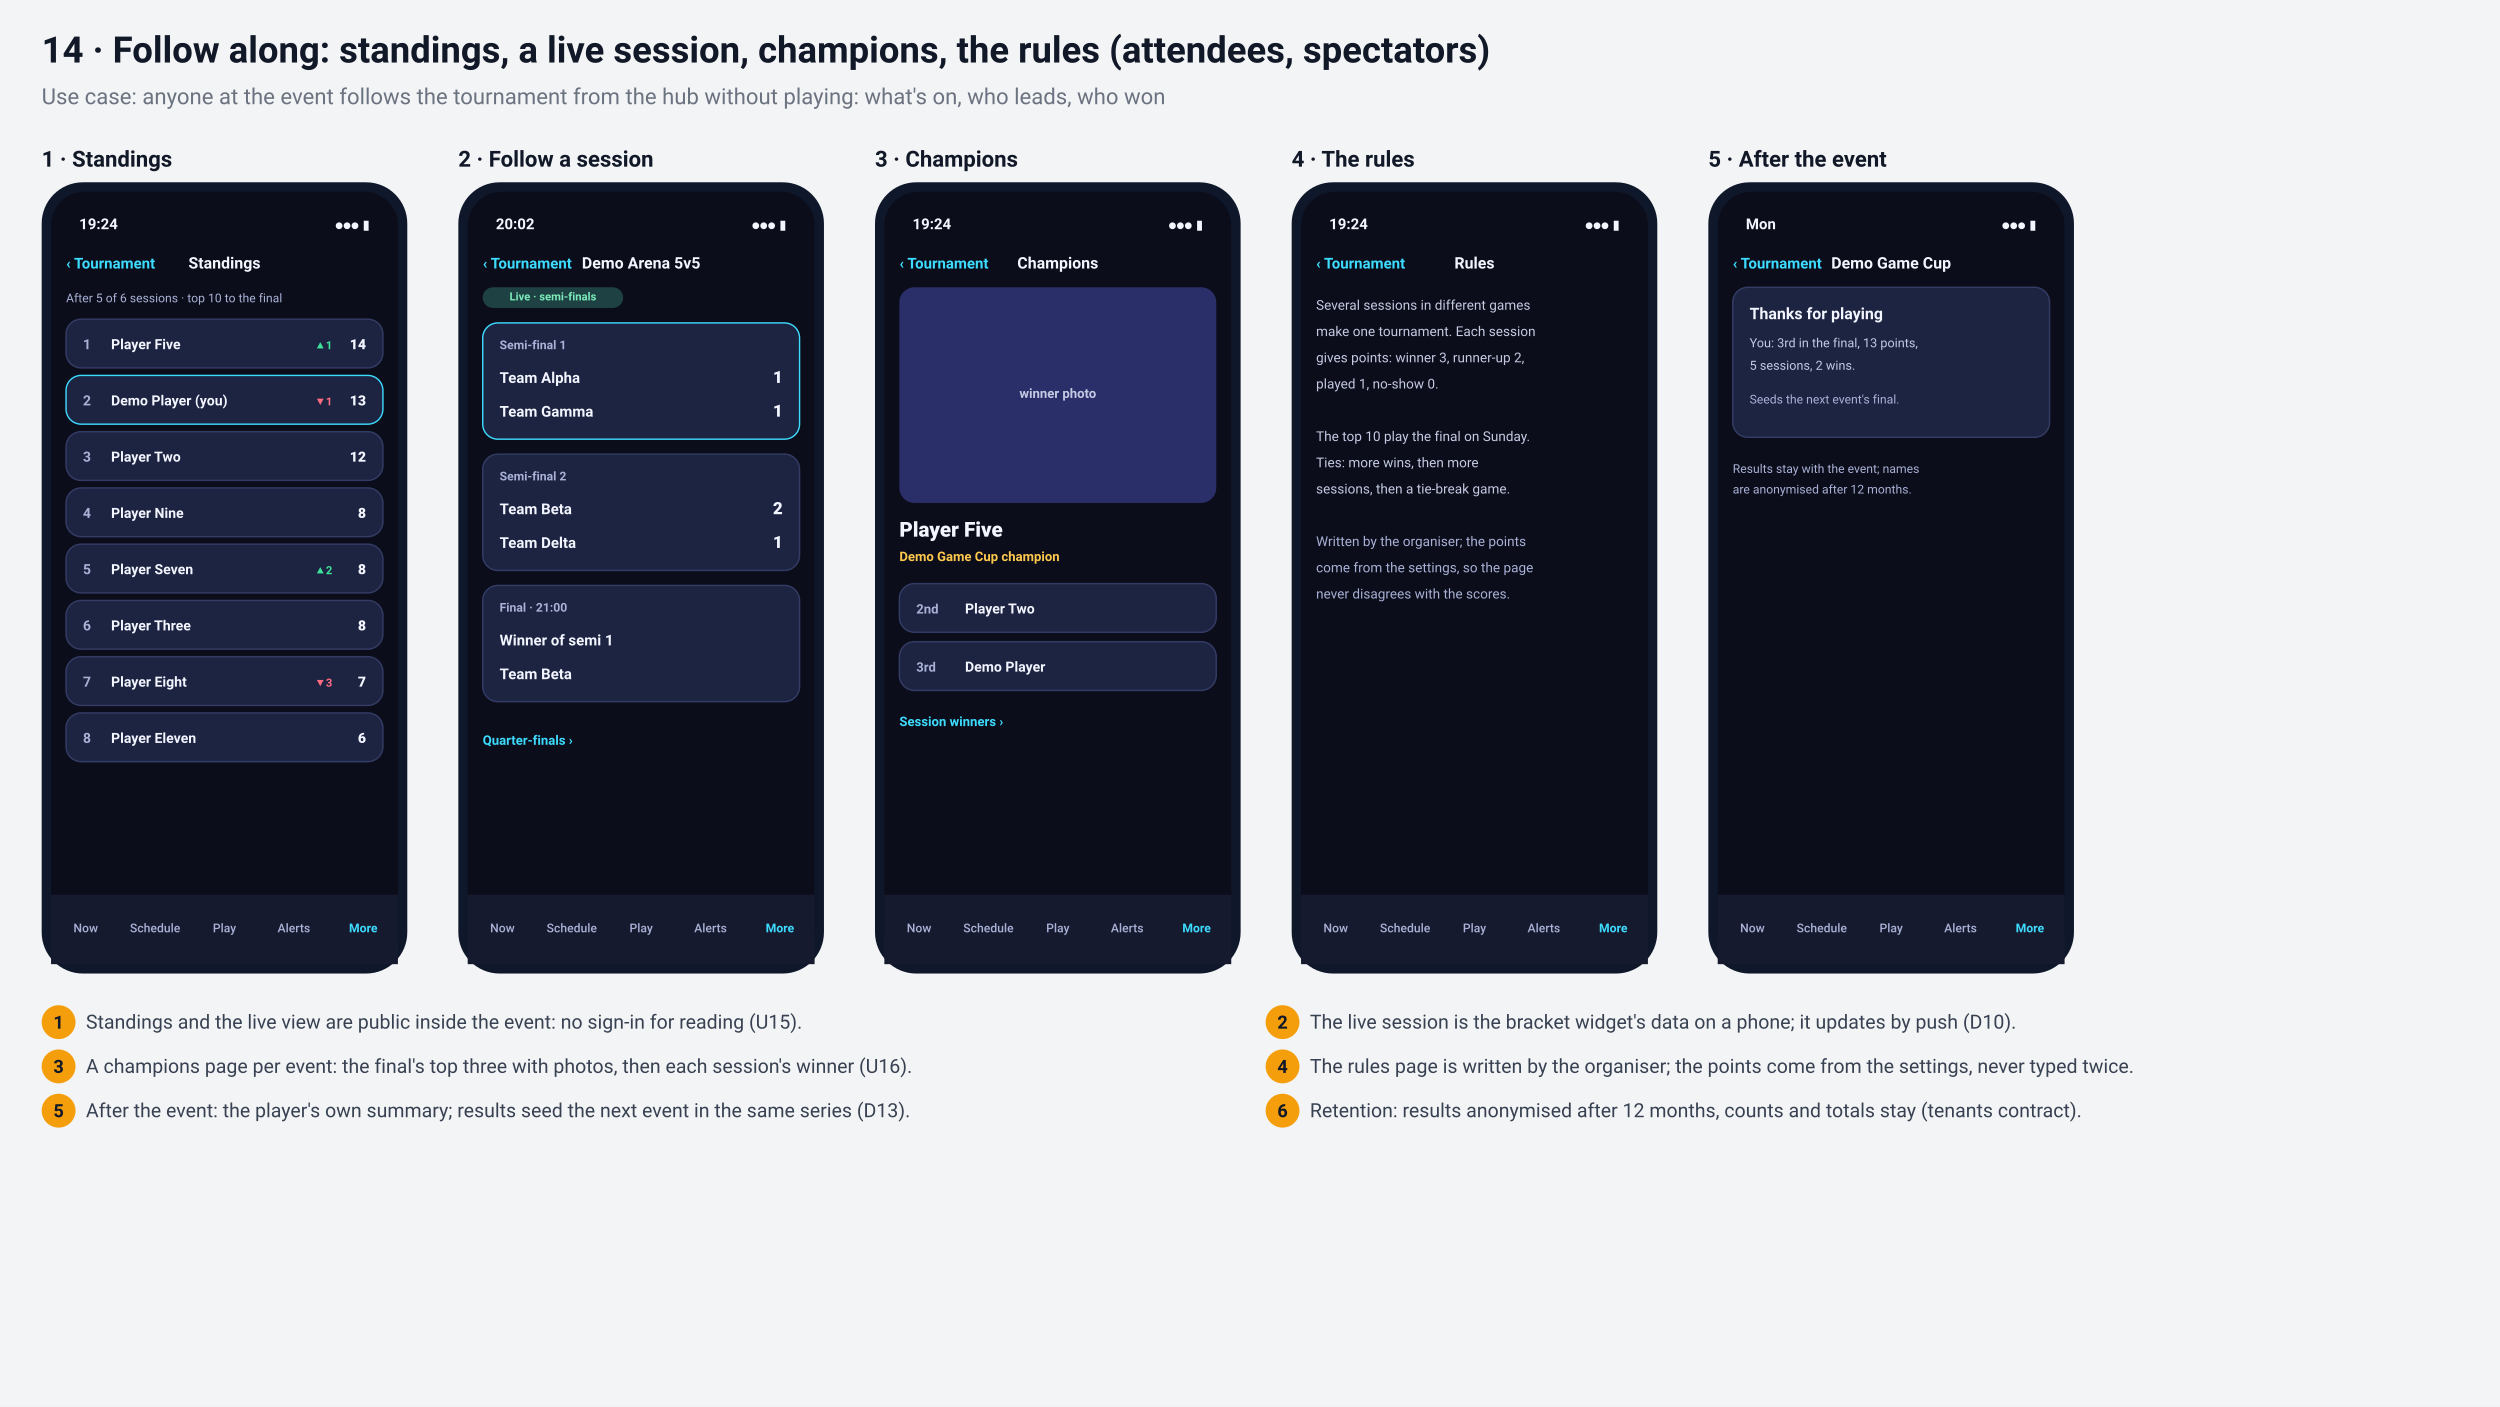
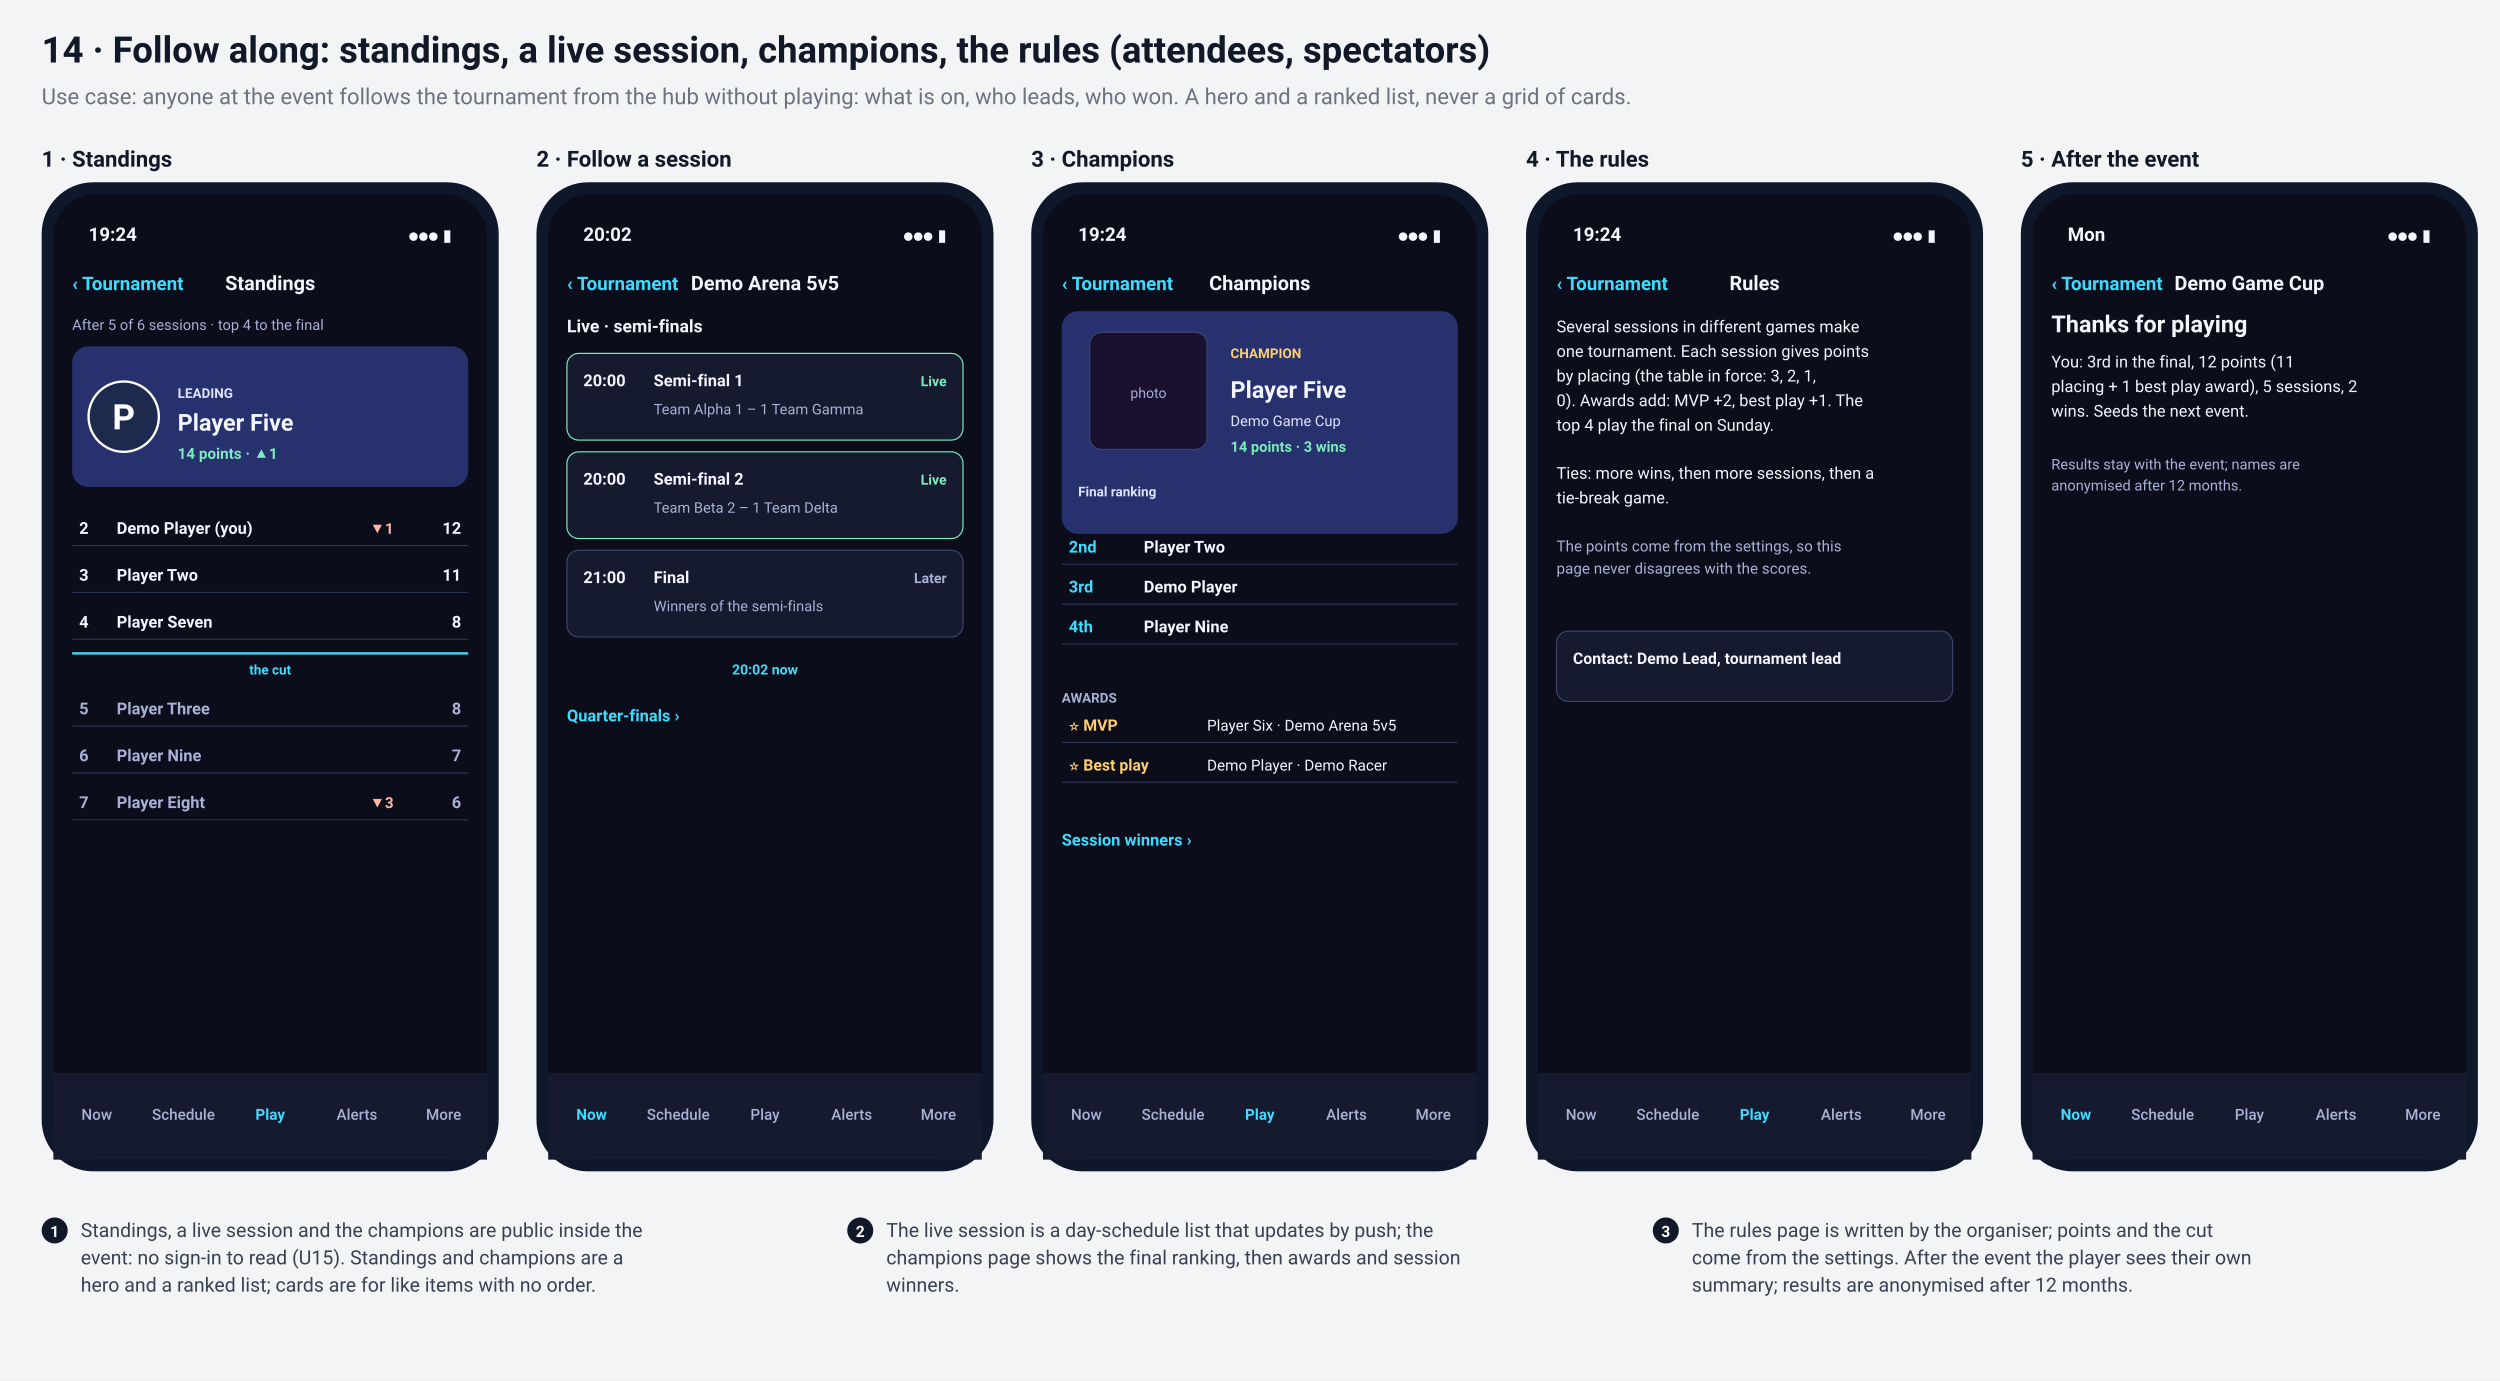
- <svg xmlns="http://www.w3.org/2000/svg" viewBox="0 0 1920 1080" width="1920" height="1080" font-family="system-ui, -apple-system, 'Segoe UI', Roboto, Helvetica, Arial, sans-serif">
-   <defs>
-     <marker id="ah" viewBox="0 0 10 10" refX="9" refY="5" markerWidth="8" markerHeight="8" orient="auto-start-reverse">
-       <path d="M0,0 L10,5 L0,10 z" fill="#6b7280" />
-     </marker>
-   </defs>
-   <rect x="0.0" y="0.0" width="1920.0" height="1080.0" rx="0" fill="#f3f4f6" />
-   <text x="32.0" y="48.0" font-size="28" fill="#111827" font-weight="700" text-anchor="start" data-box="32.0 1888.0">14 · Follow along: standings, a live session, champions, the rules (attendees, spectators)</text>
-   <text x="32.0" y="80.0" font-size="17" fill="#6b7280" font-weight="400" text-anchor="start" data-box="32.0 1888.0">Use case: anyone at the event follows the tournament from the hub without playing: what's on, who leads, who won</text>
-   <text x="32.0" y="128.0" font-size="17" fill="#111827" font-weight="700" text-anchor="start" data-box="32.0 312.0">1 · Standings</text>
-   <text x="352.0" y="128.0" font-size="17" fill="#111827" font-weight="700" text-anchor="start" data-box="352.0 632.0">2 · Follow a session</text>
-   <text x="672.0" y="128.0" font-size="17" fill="#111827" font-weight="700" text-anchor="start" data-box="672.0 952.0">3 · Champions</text>
-   <text x="992.0" y="128.0" font-size="17" fill="#111827" font-weight="700" text-anchor="start" data-box="992.0 1272.0">4 · The rules</text>
-   <text x="1312.0" y="128.0" font-size="17" fill="#111827" font-weight="700" text-anchor="start" data-box="1312.0 1592.0">5 · After the event</text>
-   <g transform="translate(32.0,140.0) scale(0.72)">
-     <rect x="0.0" y="0.0" width="390.0" height="844.0" rx="44" fill="#0f172a" />
-     <rect x="10.0" y="10.0" width="370.0" height="824.0" rx="36" fill="#0b0d1a" />
-     <text x="40.0" y="50.0" font-size="16" fill="#f3f5ff" font-weight="600" text-anchor="start">19:24</text>
-     <text x="350.0" y="50.0" font-size="14" fill="#f3f5ff" font-weight="400" text-anchor="end">●●● ▮</text>
-     <text x="26.0" y="92.0" font-size="16" fill="#3ddcff" font-weight="600" text-anchor="start">‹ Tournament</text>
-     <text x="195.0" y="92.0" font-size="17" fill="#f3f5ff" font-weight="700" text-anchor="middle" data-box="110.0 280.0">Standings</text>
-     <rect x="10.0" y="760.0" width="370.0" height="74.0" rx="0" fill="#161a2e" />
-     <text x="47.0" y="800.0" font-size="13" fill="#a9b1d6" font-weight="500" text-anchor="middle">Now</text>
-     <text x="121.0" y="800.0" font-size="13" fill="#a9b1d6" font-weight="500" text-anchor="middle">Schedule</text>
-     <text x="195.0" y="800.0" font-size="13" fill="#a9b1d6" font-weight="500" text-anchor="middle">Play</text>
-     <text x="269.0" y="800.0" font-size="13" fill="#a9b1d6" font-weight="500" text-anchor="middle">Alerts</text>
-     <text x="343.0" y="800.0" font-size="13" fill="#3ddcff" font-weight="600" text-anchor="middle">More</text>
-     <text x="26.0" y="128.0" font-size="13" fill="#a9b1d6" font-weight="400" text-anchor="start" data-box="26.0 364.0">After 5 of 6 sessions · top 10 to the final</text>
-     <rect x="26.0" y="146.0" width="338.0" height="52.0" rx="16" fill="#1d2442" stroke="#343c66" stroke-width="1.5" />
-     <text x="44.0" y="178.0" font-size="15" fill="#a9b1d6" font-weight="700" text-anchor="start">1</text>
-     <text x="74.0" y="178.0" font-size="15" fill="#f3f5ff" font-weight="600" text-anchor="start" data-box="74.0 270.0">Player Five</text>
-     <text x="310.0" y="178.0" font-size="12" fill="#3ee39a" font-weight="700" text-anchor="end">▲1</text>
-     <text x="346.0" y="178.0" font-size="15" fill="#f3f5ff" font-weight="800" text-anchor="end">14</text>
-     <rect x="26.0" y="206.0" width="338.0" height="52.0" rx="16" fill="#1d2442" stroke="#3ddcff" stroke-width="1.5" />
-     <text x="44.0" y="238.0" font-size="15" fill="#a9b1d6" font-weight="700" text-anchor="start">2</text>
-     <text x="74.0" y="238.0" font-size="15" fill="#f3f5ff" font-weight="600" text-anchor="start" data-box="74.0 270.0">Demo Player (you)</text>
-     <text x="310.0" y="238.0" font-size="12" fill="#ff6b81" font-weight="700" text-anchor="end">▼1</text>
-     <text x="346.0" y="238.0" font-size="15" fill="#f3f5ff" font-weight="800" text-anchor="end">13</text>
-     <rect x="26.0" y="266.0" width="338.0" height="52.0" rx="16" fill="#1d2442" stroke="#343c66" stroke-width="1.5" />
-     <text x="44.0" y="298.0" font-size="15" fill="#a9b1d6" font-weight="700" text-anchor="start">3</text>
-     <text x="74.0" y="298.0" font-size="15" fill="#f3f5ff" font-weight="600" text-anchor="start" data-box="74.0 270.0">Player Two</text>
-     <text x="346.0" y="298.0" font-size="15" fill="#f3f5ff" font-weight="800" text-anchor="end">12</text>
-     <rect x="26.0" y="326.0" width="338.0" height="52.0" rx="16" fill="#1d2442" stroke="#343c66" stroke-width="1.5" />
-     <text x="44.0" y="358.0" font-size="15" fill="#a9b1d6" font-weight="700" text-anchor="start">4</text>
-     <text x="74.0" y="358.0" font-size="15" fill="#f3f5ff" font-weight="600" text-anchor="start" data-box="74.0 270.0">Player Nine</text>
-     <text x="346.0" y="358.0" font-size="15" fill="#f3f5ff" font-weight="800" text-anchor="end">8</text>
-     <rect x="26.0" y="386.0" width="338.0" height="52.0" rx="16" fill="#1d2442" stroke="#343c66" stroke-width="1.5" />
-     <text x="44.0" y="418.0" font-size="15" fill="#a9b1d6" font-weight="700" text-anchor="start">5</text>
-     <text x="74.0" y="418.0" font-size="15" fill="#f3f5ff" font-weight="600" text-anchor="start" data-box="74.0 270.0">Player Seven</text>
-     <text x="310.0" y="418.0" font-size="12" fill="#3ee39a" font-weight="700" text-anchor="end">▲2</text>
-     <text x="346.0" y="418.0" font-size="15" fill="#f3f5ff" font-weight="800" text-anchor="end">8</text>
-     <rect x="26.0" y="446.0" width="338.0" height="52.0" rx="16" fill="#1d2442" stroke="#343c66" stroke-width="1.5" />
-     <text x="44.0" y="478.0" font-size="15" fill="#a9b1d6" font-weight="700" text-anchor="start">6</text>
-     <text x="74.0" y="478.0" font-size="15" fill="#f3f5ff" font-weight="600" text-anchor="start" data-box="74.0 270.0">Player Three</text>
-     <text x="346.0" y="478.0" font-size="15" fill="#f3f5ff" font-weight="800" text-anchor="end">8</text>
-     <rect x="26.0" y="506.0" width="338.0" height="52.0" rx="16" fill="#1d2442" stroke="#343c66" stroke-width="1.5" />
-     <text x="44.0" y="538.0" font-size="15" fill="#a9b1d6" font-weight="700" text-anchor="start">7</text>
-     <text x="74.0" y="538.0" font-size="15" fill="#f3f5ff" font-weight="600" text-anchor="start" data-box="74.0 270.0">Player Eight</text>
-     <text x="310.0" y="538.0" font-size="12" fill="#ff6b81" font-weight="700" text-anchor="end">▼3</text>
-     <text x="346.0" y="538.0" font-size="15" fill="#f3f5ff" font-weight="800" text-anchor="end">7</text>
-     <rect x="26.0" y="566.0" width="338.0" height="52.0" rx="16" fill="#1d2442" stroke="#343c66" stroke-width="1.5" />
-     <text x="44.0" y="598.0" font-size="15" fill="#a9b1d6" font-weight="700" text-anchor="start">8</text>
-     <text x="74.0" y="598.0" font-size="15" fill="#f3f5ff" font-weight="600" text-anchor="start" data-box="74.0 270.0">Player Eleven</text>
-     <text x="346.0" y="598.0" font-size="15" fill="#f3f5ff" font-weight="800" text-anchor="end">6</text>
+ <svg xmlns="http://www.w3.org/2000/svg" viewBox="0 0 1920 1060" width="1920" height="1060" font-family="system-ui, -apple-system, 'Segoe UI', Roboto, Helvetica, Arial, sans-serif">
+   <defs />
+   <rect x="0" y="0" width="1920" height="1000" rx="0" fill="#f3f4f6" />
+   <text x="32" y="48" font-size="28" fill="#111827" font-weight="700" text-anchor="start" data-box="32 1888">14 · Follow along: standings, a live session, champions, the rules (attendees, spectators)</text>
+   <text x="32" y="80" font-size="17" fill="#6b7280" font-weight="400" text-anchor="start" data-box="32 1888">Use case: anyone at the event follows the tournament from the hub without playing: what is on, who leads, who won. A hero and a ranked list, never a grid of cards.</text>
+   <text x="32" y="128" font-size="17" fill="#111827" font-weight="700" text-anchor="start" data-box="32 372">1 · Standings</text>
+   <text x="412" y="128" font-size="17" fill="#111827" font-weight="700" text-anchor="start" data-box="412 752">2 · Follow a session</text>
+   <text x="792" y="128" font-size="17" fill="#111827" font-weight="700" text-anchor="start" data-box="792 1132">3 · Champions</text>
+   <text x="1172" y="128" font-size="17" fill="#111827" font-weight="700" text-anchor="start" data-box="1172 1512">4 · The rules</text>
+   <text x="1552" y="128" font-size="17" fill="#111827" font-weight="700" text-anchor="start" data-box="1552 1892">5 · After the event</text>
+   <g transform="translate(32,140) scale(0.9)">
+     <rect x="0" y="0" width="390" height="844" rx="44" fill="#0f172a" />
+     <rect x="10" y="10" width="370" height="824" rx="36" fill="#0b0d1a" />
+     <text x="40" y="50" font-size="16" fill="#f3f5ff" font-weight="600" text-anchor="start" data-box="40 100">19:24</text>
+     <text x="350" y="50" font-size="14" fill="#f3f5ff" font-weight="400" text-anchor="end" data-box="280 350">●●● ▮</text>
+     <text x="26" y="92" font-size="16" fill="#3ddcff" font-weight="600" text-anchor="start" data-box="26 136">‹ Tournament</text>
+     <text x="195" y="92" font-size="17" fill="#f3f5ff" font-weight="700" text-anchor="middle" data-box="110 280">Standings</text>
+     <rect x="10" y="760" width="370" height="74" rx="0" fill="#161a2e" />
+     <text x="47" y="800" font-size="13" fill="#a9b1d6" font-weight="500" text-anchor="middle" data-box="15 79">Now</text>
+     <text x="121" y="800" font-size="13" fill="#a9b1d6" font-weight="500" text-anchor="middle" data-box="89 153">Schedule</text>
+     <text x="195" y="800" font-size="13" fill="#3ddcff" font-weight="600" text-anchor="middle" data-box="163 227">Play</text>
+     <text x="269" y="800" font-size="13" fill="#a9b1d6" font-weight="500" text-anchor="middle" data-box="237 301">Alerts</text>
+     <text x="343" y="800" font-size="13" fill="#a9b1d6" font-weight="500" text-anchor="middle" data-box="311 375">More</text>
+     <text x="26" y="126" font-size="12.5" fill="#a9b1d6" font-weight="400" text-anchor="start" data-box="26 356">After 5 of 6 sessions · top 4 to the final</text>
+     <rect x="26" y="140" width="338" height="120" rx="14" fill="#27316e" />
+     <circle cx="70" cy="200" r="30" fill="#1d2a4d" stroke="#fff" stroke-width="2" />
+     <text x="70" y="210.8" font-size="30" fill="#fff" font-weight="700" text-anchor="middle" data-box="43 97">P</text>
+     <text x="116" y="184" font-size="11.5" fill="#dfe3ff" font-weight="700" text-anchor="start" data-box="116 216">LEADING</text>
+     <text x="116" y="212" font-size="20" fill="#f3f5ff" font-weight="700" text-anchor="start" data-box="116 356">Player Five</text>
+     <text x="116" y="236" font-size="13" fill="#7cecba" font-weight="700" text-anchor="start" data-box="116 356">14 points · ▲1</text>
+     <line x1="26" y1="310" x2="364" y2="310" stroke="#2a3050" stroke-width="1" />
+     <text x="32" y="300" font-size="14" fill="#f3f5ff" font-weight="700" text-anchor="start" data-box="32 56">2</text>
+     <text x="64" y="300" font-size="14" fill="#f3f5ff" font-weight="600" text-anchor="start" data-box="64 254">Demo Player (you)</text>
+     <text x="280" y="300" font-size="13" fill="#ffb4a8" font-weight="700" text-anchor="start" data-box="280 320">▼1</text>
+     <text x="358" y="300" font-size="14" fill="#f3f5ff" font-weight="700" text-anchor="end" data-box="318 358">12</text>
+     <line x1="26" y1="350" x2="364" y2="350" stroke="#2a3050" stroke-width="1" />
+     <text x="32" y="340" font-size="14" fill="#f3f5ff" font-weight="700" text-anchor="start" data-box="32 56">3</text>
+     <text x="64" y="340" font-size="14" fill="#f3f5ff" font-weight="600" text-anchor="start" data-box="64 254">Player Two</text>
+     <text x="358" y="340" font-size="14" fill="#f3f5ff" font-weight="700" text-anchor="end" data-box="318 358">11</text>
+     <line x1="26" y1="390" x2="364" y2="390" stroke="#2a3050" stroke-width="1" />
+     <text x="32" y="380" font-size="14" fill="#f3f5ff" font-weight="700" text-anchor="start" data-box="32 56">4</text>
+     <text x="64" y="380" font-size="14" fill="#f3f5ff" font-weight="600" text-anchor="start" data-box="64 254">Player Seven</text>
+     <text x="358" y="380" font-size="14" fill="#f3f5ff" font-weight="700" text-anchor="end" data-box="318 358">8</text>
+     <line x1="26" y1="402" x2="364" y2="402" stroke="#3ddcff" stroke-width="2" />
+     <text x="195" y="420" font-size="11.5" fill="#3ddcff" font-weight="700" text-anchor="middle" data-box="95 295">the cut</text>
+     <line x1="26" y1="464" x2="364" y2="464" stroke="#2a3050" stroke-width="1" />
+     <text x="32" y="454" font-size="14" fill="#a9b1d6" font-weight="700" text-anchor="start" data-box="32 56">5</text>
+     <text x="64" y="454" font-size="14" fill="#a9b1d6" font-weight="600" text-anchor="start" data-box="64 254">Player Three</text>
+     <text x="358" y="454" font-size="14" fill="#a9b1d6" font-weight="700" text-anchor="end" data-box="318 358">8</text>
+     <line x1="26" y1="504" x2="364" y2="504" stroke="#2a3050" stroke-width="1" />
+     <text x="32" y="494" font-size="14" fill="#a9b1d6" font-weight="700" text-anchor="start" data-box="32 56">6</text>
+     <text x="64" y="494" font-size="14" fill="#a9b1d6" font-weight="600" text-anchor="start" data-box="64 254">Player Nine</text>
+     <text x="358" y="494" font-size="14" fill="#a9b1d6" font-weight="700" text-anchor="end" data-box="318 358">7</text>
+     <line x1="26" y1="544" x2="364" y2="544" stroke="#2a3050" stroke-width="1" />
+     <text x="32" y="534" font-size="14" fill="#a9b1d6" font-weight="700" text-anchor="start" data-box="32 56">7</text>
+     <text x="64" y="534" font-size="14" fill="#a9b1d6" font-weight="600" text-anchor="start" data-box="64 254">Player Eight</text>
+     <text x="280" y="534" font-size="13" fill="#ffb4a8" font-weight="700" text-anchor="start" data-box="280 320">▼3</text>
+     <text x="358" y="534" font-size="14" fill="#a9b1d6" font-weight="700" text-anchor="end" data-box="318 358">6</text>
  </g>
-   <g transform="translate(352.0,140.0) scale(0.72)">
-     <rect x="0.0" y="0.0" width="390.0" height="844.0" rx="44" fill="#0f172a" />
-     <rect x="10.0" y="10.0" width="370.0" height="824.0" rx="36" fill="#0b0d1a" />
-     <text x="40.0" y="50.0" font-size="16" fill="#f3f5ff" font-weight="600" text-anchor="start">20:02</text>
-     <text x="350.0" y="50.0" font-size="14" fill="#f3f5ff" font-weight="400" text-anchor="end">●●● ▮</text>
-     <text x="26.0" y="92.0" font-size="16" fill="#3ddcff" font-weight="600" text-anchor="start">‹ Tournament</text>
-     <text x="195.0" y="92.0" font-size="17" fill="#f3f5ff" font-weight="700" text-anchor="middle" data-box="110.0 280.0">Demo Arena 5v5</text>
-     <rect x="10.0" y="760.0" width="370.0" height="74.0" rx="0" fill="#161a2e" />
-     <text x="47.0" y="800.0" font-size="13" fill="#a9b1d6" font-weight="500" text-anchor="middle">Now</text>
-     <text x="121.0" y="800.0" font-size="13" fill="#a9b1d6" font-weight="500" text-anchor="middle">Schedule</text>
-     <text x="195.0" y="800.0" font-size="13" fill="#a9b1d6" font-weight="500" text-anchor="middle">Play</text>
-     <text x="269.0" y="800.0" font-size="13" fill="#a9b1d6" font-weight="500" text-anchor="middle">Alerts</text>
-     <text x="343.0" y="800.0" font-size="13" fill="#3ddcff" font-weight="600" text-anchor="middle">More</text>
-     <rect x="26.0" y="112.0" width="149.8" height="22.0" rx="11.0" fill="#1e4244" />
-     <text x="100.9" y="126.0" font-size="12" fill="#7cecba" font-weight="600" text-anchor="middle" data-box="30.0 171.8">Live · semi-finals</text>
-     <rect x="26.0" y="150.0" width="338.0" height="124.0" rx="16" fill="#1d2442" stroke="#3ddcff" stroke-width="1.5" />
-     <text x="44.0" y="178.0" font-size="13" fill="#a9b1d6" font-weight="600" text-anchor="start" data-box="44.0 346.0">Semi-final 1</text>
-     <text x="44.0" y="214.0" font-size="16" fill="#f3f5ff" font-weight="600" text-anchor="start" data-box="44.0 300.0">Team Alpha</text>
-     <text x="346.0" y="214.0" font-size="18" fill="#f3f5ff" font-weight="800" text-anchor="end">1</text>
-     <text x="44.0" y="250.0" font-size="16" fill="#f3f5ff" font-weight="600" text-anchor="start" data-box="44.0 300.0">Team Gamma</text>
-     <text x="346.0" y="250.0" font-size="18" fill="#f3f5ff" font-weight="800" text-anchor="end">1</text>
-     <rect x="26.0" y="290.0" width="338.0" height="124.0" rx="16" fill="#1d2442" stroke="#343c66" stroke-width="1.5" />
-     <text x="44.0" y="318.0" font-size="13" fill="#a9b1d6" font-weight="600" text-anchor="start" data-box="44.0 346.0">Semi-final 2</text>
-     <text x="44.0" y="354.0" font-size="16" fill="#f3f5ff" font-weight="600" text-anchor="start" data-box="44.0 300.0">Team Beta</text>
-     <text x="346.0" y="354.0" font-size="18" fill="#f3f5ff" font-weight="800" text-anchor="end">2</text>
-     <text x="44.0" y="390.0" font-size="16" fill="#f3f5ff" font-weight="600" text-anchor="start" data-box="44.0 300.0">Team Delta</text>
-     <text x="346.0" y="390.0" font-size="18" fill="#f3f5ff" font-weight="800" text-anchor="end">1</text>
-     <rect x="26.0" y="430.0" width="338.0" height="124.0" rx="16" fill="#1d2442" stroke="#343c66" stroke-width="1.5" />
-     <text x="44.0" y="458.0" font-size="13" fill="#a9b1d6" font-weight="600" text-anchor="start" data-box="44.0 346.0">Final · 21:00</text>
-     <text x="44.0" y="494.0" font-size="16" fill="#f3f5ff" font-weight="600" text-anchor="start" data-box="44.0 300.0">Winner of semi 1</text>
-     <text x="44.0" y="530.0" font-size="16" fill="#f3f5ff" font-weight="600" text-anchor="start" data-box="44.0 300.0">Team Beta</text>
-     <text x="26.0" y="600.0" font-size="14" fill="#3ddcff" font-weight="600" text-anchor="start">Quarter-finals ›</text>
+   <g transform="translate(412,140) scale(0.9)">
+     <rect x="0" y="0" width="390" height="844" rx="44" fill="#0f172a" />
+     <rect x="10" y="10" width="370" height="824" rx="36" fill="#0b0d1a" />
+     <text x="40" y="50" font-size="16" fill="#f3f5ff" font-weight="600" text-anchor="start" data-box="40 100">20:02</text>
+     <text x="350" y="50" font-size="14" fill="#f3f5ff" font-weight="400" text-anchor="end" data-box="280 350">●●● ▮</text>
+     <text x="26" y="92" font-size="16" fill="#3ddcff" font-weight="600" text-anchor="start" data-box="26 136">‹ Tournament</text>
+     <text x="195" y="92" font-size="17" fill="#f3f5ff" font-weight="700" text-anchor="middle" data-box="110 280">Demo Arena 5v5</text>
+     <rect x="10" y="760" width="370" height="74" rx="0" fill="#161a2e" />
+     <text x="47" y="800" font-size="13" fill="#3ddcff" font-weight="600" text-anchor="middle" data-box="15 79">Now</text>
+     <text x="121" y="800" font-size="13" fill="#a9b1d6" font-weight="500" text-anchor="middle" data-box="89 153">Schedule</text>
+     <text x="195" y="800" font-size="13" fill="#a9b1d6" font-weight="500" text-anchor="middle" data-box="163 227">Play</text>
+     <text x="269" y="800" font-size="13" fill="#a9b1d6" font-weight="500" text-anchor="middle" data-box="237 301">Alerts</text>
+     <text x="343" y="800" font-size="13" fill="#a9b1d6" font-weight="500" text-anchor="middle" data-box="311 375">More</text>
+     <text x="26" y="128" font-size="15" fill="#f3f5ff" font-weight="700" text-anchor="start" data-box="26 326">Live · semi-finals</text>
+     <rect x="26" y="146" width="338" height="74" rx="10" fill="#161a2e" stroke="#7cecba" stroke-width="1" />
+     <text x="40" y="174" font-size="14" fill="#f3f5ff" font-weight="700" text-anchor="start" data-box="40 90">20:00</text>
+     <text x="100" y="174" font-size="14" fill="#f3f5ff" font-weight="700" text-anchor="start" data-box="100 260">Semi-final 1</text>
+     <text x="350" y="174" font-size="12" fill="#7cecba" font-weight="700" text-anchor="end" data-box="290 350">Live</text>
+     <text x="100" y="198" font-size="12.5" fill="#a9b1d6" font-weight="400" text-anchor="start" data-box="100 350">Team Alpha 1 – 1 Team Gamma</text>
+     <rect x="26" y="230" width="338" height="74" rx="10" fill="#161a2e" stroke="#7cecba" stroke-width="1" />
+     <text x="40" y="258" font-size="14" fill="#f3f5ff" font-weight="700" text-anchor="start" data-box="40 90">20:00</text>
+     <text x="100" y="258" font-size="14" fill="#f3f5ff" font-weight="700" text-anchor="start" data-box="100 260">Semi-final 2</text>
+     <text x="350" y="258" font-size="12" fill="#7cecba" font-weight="700" text-anchor="end" data-box="290 350">Live</text>
+     <text x="100" y="282" font-size="12.5" fill="#a9b1d6" font-weight="400" text-anchor="start" data-box="100 350">Team Beta 2 – 1 Team Delta</text>
+     <rect x="26" y="314" width="338" height="74" rx="10" fill="#161a2e" stroke="#3c446c" stroke-width="1" />
+     <text x="40" y="342" font-size="14" fill="#f3f5ff" font-weight="700" text-anchor="start" data-box="40 90">21:00</text>
+     <text x="100" y="342" font-size="14" fill="#f3f5ff" font-weight="700" text-anchor="start" data-box="100 260">Final</text>
+     <text x="350" y="342" font-size="12" fill="#a9b1d6" font-weight="700" text-anchor="end" data-box="290 350">Later</text>
+     <text x="100" y="366" font-size="12.5" fill="#a9b1d6" font-weight="400" text-anchor="start" data-box="100 350">Winners of the semi-finals</text>
+     <text x="195" y="420" font-size="12" fill="#3ddcff" font-weight="700" text-anchor="middle" data-box="95 295">20:02 now</text>
+     <text x="26" y="460" font-size="14" fill="#3ddcff" font-weight="600" text-anchor="start" data-box="26 226">Quarter-finals ›</text>
  </g>
-   <g transform="translate(672.0,140.0) scale(0.72)">
-     <rect x="0.0" y="0.0" width="390.0" height="844.0" rx="44" fill="#0f172a" />
-     <rect x="10.0" y="10.0" width="370.0" height="824.0" rx="36" fill="#0b0d1a" />
-     <text x="40.0" y="50.0" font-size="16" fill="#f3f5ff" font-weight="600" text-anchor="start">19:24</text>
-     <text x="350.0" y="50.0" font-size="14" fill="#f3f5ff" font-weight="400" text-anchor="end">●●● ▮</text>
-     <text x="26.0" y="92.0" font-size="16" fill="#3ddcff" font-weight="600" text-anchor="start">‹ Tournament</text>
-     <text x="195.0" y="92.0" font-size="17" fill="#f3f5ff" font-weight="700" text-anchor="middle" data-box="110.0 280.0">Champions</text>
-     <rect x="10.0" y="760.0" width="370.0" height="74.0" rx="0" fill="#161a2e" />
-     <text x="47.0" y="800.0" font-size="13" fill="#a9b1d6" font-weight="500" text-anchor="middle">Now</text>
-     <text x="121.0" y="800.0" font-size="13" fill="#a9b1d6" font-weight="500" text-anchor="middle">Schedule</text>
-     <text x="195.0" y="800.0" font-size="13" fill="#a9b1d6" font-weight="500" text-anchor="middle">Play</text>
-     <text x="269.0" y="800.0" font-size="13" fill="#a9b1d6" font-weight="500" text-anchor="middle">Alerts</text>
-     <text x="343.0" y="800.0" font-size="13" fill="#3ddcff" font-weight="600" text-anchor="middle">More</text>
-     <rect x="26.0" y="112.0" width="338.0" height="230.0" rx="16" fill="#2a2f6a" />
-     <text x="195.0" y="230.0" font-size="14" fill="#c5cae3" font-weight="600" text-anchor="middle">winner photo</text>
-     <text x="26.0" y="378.0" font-size="22" fill="#f3f5ff" font-weight="800" text-anchor="start">Player Five</text>
-     <text x="26.0" y="404.0" font-size="14" fill="#ffc94d" font-weight="700" text-anchor="start">Demo Game Cup champion</text>
-     <rect x="26.0" y="428.0" width="338.0" height="52.0" rx="16" fill="#1d2442" stroke="#343c66" stroke-width="1.5" />
-     <text x="44.0" y="460.0" font-size="14" fill="#a9b1d6" font-weight="700" text-anchor="start">2nd</text>
-     <text x="96.0" y="460.0" font-size="15" fill="#f3f5ff" font-weight="600" text-anchor="start" data-box="96.0 346.0">Player Two</text>
-     <rect x="26.0" y="490.0" width="338.0" height="52.0" rx="16" fill="#1d2442" stroke="#343c66" stroke-width="1.5" />
-     <text x="44.0" y="522.0" font-size="14" fill="#a9b1d6" font-weight="700" text-anchor="start">3rd</text>
-     <text x="96.0" y="522.0" font-size="15" fill="#f3f5ff" font-weight="600" text-anchor="start" data-box="96.0 346.0">Demo Player</text>
-     <text x="26.0" y="580.0" font-size="14" fill="#3ddcff" font-weight="600" text-anchor="start">Session winners ›</text>
+   <g transform="translate(792,140) scale(0.9)">
+     <rect x="0" y="0" width="390" height="844" rx="44" fill="#0f172a" />
+     <rect x="10" y="10" width="370" height="824" rx="36" fill="#0b0d1a" />
+     <text x="40" y="50" font-size="16" fill="#f3f5ff" font-weight="600" text-anchor="start" data-box="40 100">19:24</text>
+     <text x="350" y="50" font-size="14" fill="#f3f5ff" font-weight="400" text-anchor="end" data-box="280 350">●●● ▮</text>
+     <text x="26" y="92" font-size="16" fill="#3ddcff" font-weight="600" text-anchor="start" data-box="26 136">‹ Tournament</text>
+     <text x="195" y="92" font-size="17" fill="#f3f5ff" font-weight="700" text-anchor="middle" data-box="110 280">Champions</text>
+     <rect x="10" y="760" width="370" height="74" rx="0" fill="#161a2e" />
+     <text x="47" y="800" font-size="13" fill="#a9b1d6" font-weight="500" text-anchor="middle" data-box="15 79">Now</text>
+     <text x="121" y="800" font-size="13" fill="#a9b1d6" font-weight="500" text-anchor="middle" data-box="89 153">Schedule</text>
+     <text x="195" y="800" font-size="13" fill="#3ddcff" font-weight="600" text-anchor="middle" data-box="163 227">Play</text>
+     <text x="269" y="800" font-size="13" fill="#a9b1d6" font-weight="500" text-anchor="middle" data-box="237 301">Alerts</text>
+     <text x="343" y="800" font-size="13" fill="#a9b1d6" font-weight="500" text-anchor="middle" data-box="311 375">More</text>
+     <rect x="26" y="110" width="338" height="190" rx="14" fill="#27316e" />
+     <rect x="50" y="128" width="100" height="100" rx="10" fill="#1a1030" stroke="#3c446c" stroke-width="1" />
+     <text x="100" y="184" font-size="12" fill="#a9b1d6" font-weight="400" text-anchor="middle" data-box="60 140">photo</text>
+     <text x="170" y="150" font-size="11.5" fill="#ffcf6e" font-weight="700" text-anchor="start" data-box="170 350">CHAMPION</text>
+     <text x="170" y="184" font-size="20" fill="#f3f5ff" font-weight="700" text-anchor="start" data-box="170 350">Player Five</text>
+     <text x="170" y="208" font-size="12.5" fill="#dfe3ff" font-weight="400" text-anchor="start" data-box="170 350">Demo Game Cup</text>
+     <text x="170" y="230" font-size="12.5" fill="#7cecba" font-weight="700" text-anchor="start" data-box="170 350">14 points · 3 wins</text>
+     <text x="40" y="268" font-size="11.5" fill="#dfe3ff" font-weight="700" text-anchor="start" data-box="40 290">Final ranking</text>
+     <line x1="26" y1="326" x2="364" y2="326" stroke="#2a3050" stroke-width="1" />
+     <text x="32" y="316" font-size="14" fill="#3ddcff" font-weight="700" text-anchor="start" data-box="32 82">2nd</text>
+     <text x="96" y="316" font-size="14" fill="#f3f5ff" font-weight="600" text-anchor="start" data-box="96 336">Player Two</text>
+     <line x1="26" y1="360" x2="364" y2="360" stroke="#2a3050" stroke-width="1" />
+     <text x="32" y="350" font-size="14" fill="#3ddcff" font-weight="700" text-anchor="start" data-box="32 82">3rd</text>
+     <text x="96" y="350" font-size="14" fill="#f3f5ff" font-weight="600" text-anchor="start" data-box="96 336">Demo Player</text>
+     <line x1="26" y1="394" x2="364" y2="394" stroke="#2a3050" stroke-width="1" />
+     <text x="32" y="384" font-size="14" fill="#3ddcff" font-weight="700" text-anchor="start" data-box="32 82">4th</text>
+     <text x="96" y="384" font-size="14" fill="#f3f5ff" font-weight="600" text-anchor="start" data-box="96 336">Player Nine</text>
+     <text x="26" y="444" font-size="11.5" fill="#a9b1d6" font-weight="700" text-anchor="start" data-box="26 226">AWARDS</text>
+     <line x1="26" y1="478" x2="364" y2="478" stroke="#2a3050" stroke-width="1" />
+     <text x="32" y="468" font-size="13.5" fill="#ffcf6e" font-weight="700" text-anchor="start" data-box="32 152">⭐ MVP</text>
+     <text x="150" y="468" font-size="13" fill="#f3f5ff" font-weight="400" text-anchor="start" data-box="150 360">Player Six · Demo Arena 5v5</text>
+     <line x1="26" y1="512" x2="364" y2="512" stroke="#2a3050" stroke-width="1" />
+     <text x="32" y="502" font-size="13.5" fill="#ffcf6e" font-weight="700" text-anchor="start" data-box="32 152">⭐ Best play</text>
+     <text x="150" y="502" font-size="13" fill="#f3f5ff" font-weight="400" text-anchor="start" data-box="150 360">Demo Player · Demo Racer</text>
+     <text x="26" y="566" font-size="14" fill="#3ddcff" font-weight="600" text-anchor="start" data-box="26 276">Session winners ›</text>
  </g>
-   <g transform="translate(992.0,140.0) scale(0.72)">
-     <rect x="0.0" y="0.0" width="390.0" height="844.0" rx="44" fill="#0f172a" />
-     <rect x="10.0" y="10.0" width="370.0" height="824.0" rx="36" fill="#0b0d1a" />
-     <text x="40.0" y="50.0" font-size="16" fill="#f3f5ff" font-weight="600" text-anchor="start">19:24</text>
-     <text x="350.0" y="50.0" font-size="14" fill="#f3f5ff" font-weight="400" text-anchor="end">●●● ▮</text>
-     <text x="26.0" y="92.0" font-size="16" fill="#3ddcff" font-weight="600" text-anchor="start">‹ Tournament</text>
-     <text x="195.0" y="92.0" font-size="17" fill="#f3f5ff" font-weight="700" text-anchor="middle" data-box="110.0 280.0">Rules</text>
-     <rect x="10.0" y="760.0" width="370.0" height="74.0" rx="0" fill="#161a2e" />
-     <text x="47.0" y="800.0" font-size="13" fill="#a9b1d6" font-weight="500" text-anchor="middle">Now</text>
-     <text x="121.0" y="800.0" font-size="13" fill="#a9b1d6" font-weight="500" text-anchor="middle">Schedule</text>
-     <text x="195.0" y="800.0" font-size="13" fill="#a9b1d6" font-weight="500" text-anchor="middle">Play</text>
-     <text x="269.0" y="800.0" font-size="13" fill="#a9b1d6" font-weight="500" text-anchor="middle">Alerts</text>
-     <text x="343.0" y="800.0" font-size="13" fill="#3ddcff" font-weight="600" text-anchor="middle">More</text>
-     <text x="26.0" y="136.0" font-size="14.5" fill="#c5cae3" font-weight="400" text-anchor="start" data-box="26.0 364.0">Several sessions in different games</text>
-     <text x="26.0" y="164.0" font-size="14.5" fill="#c5cae3" font-weight="400" text-anchor="start" data-box="26.0 364.0">make one tournament. Each session</text>
-     <text x="26.0" y="192.0" font-size="14.5" fill="#c5cae3" font-weight="400" text-anchor="start" data-box="26.0 364.0">gives points: winner 3, runner-up 2,</text>
-     <text x="26.0" y="220.0" font-size="14.5" fill="#c5cae3" font-weight="400" text-anchor="start" data-box="26.0 364.0">played 1, no-show 0.</text>
-     <text x="26.0" y="276.0" font-size="14.5" fill="#c5cae3" font-weight="400" text-anchor="start" data-box="26.0 364.0">The top 10 play the final on Sunday.</text>
-     <text x="26.0" y="304.0" font-size="14.5" fill="#c5cae3" font-weight="400" text-anchor="start" data-box="26.0 364.0">Ties: more wins, then more</text>
-     <text x="26.0" y="332.0" font-size="14.5" fill="#c5cae3" font-weight="400" text-anchor="start" data-box="26.0 364.0">sessions, then a tie-break game.</text>
-     <text x="26.0" y="388.0" font-size="14.5" fill="#a9b1d6" font-weight="400" text-anchor="start" data-box="26.0 364.0">Written by the organiser; the points</text>
-     <text x="26.0" y="416.0" font-size="14.5" fill="#a9b1d6" font-weight="400" text-anchor="start" data-box="26.0 364.0">come from the settings, so the page</text>
-     <text x="26.0" y="444.0" font-size="14.5" fill="#a9b1d6" font-weight="400" text-anchor="start" data-box="26.0 364.0">never disagrees with the scores.</text>
+   <g transform="translate(1172,140) scale(0.9)">
+     <rect x="0" y="0" width="390" height="844" rx="44" fill="#0f172a" />
+     <rect x="10" y="10" width="370" height="824" rx="36" fill="#0b0d1a" />
+     <text x="40" y="50" font-size="16" fill="#f3f5ff" font-weight="600" text-anchor="start" data-box="40 100">19:24</text>
+     <text x="350" y="50" font-size="14" fill="#f3f5ff" font-weight="400" text-anchor="end" data-box="280 350">●●● ▮</text>
+     <text x="26" y="92" font-size="16" fill="#3ddcff" font-weight="600" text-anchor="start" data-box="26 136">‹ Tournament</text>
+     <text x="195" y="92" font-size="17" fill="#f3f5ff" font-weight="700" text-anchor="middle" data-box="110 280">Rules</text>
+     <rect x="10" y="760" width="370" height="74" rx="0" fill="#161a2e" />
+     <text x="47" y="800" font-size="13" fill="#a9b1d6" font-weight="500" text-anchor="middle" data-box="15 79">Now</text>
+     <text x="121" y="800" font-size="13" fill="#a9b1d6" font-weight="500" text-anchor="middle" data-box="89 153">Schedule</text>
+     <text x="195" y="800" font-size="13" fill="#3ddcff" font-weight="600" text-anchor="middle" data-box="163 227">Play</text>
+     <text x="269" y="800" font-size="13" fill="#a9b1d6" font-weight="500" text-anchor="middle" data-box="237 301">Alerts</text>
+     <text x="343" y="800" font-size="13" fill="#a9b1d6" font-weight="500" text-anchor="middle" data-box="311 375">More</text>
+     <text x="26" y="128" font-size="14" fill="#f3f5ff" font-weight="400" text-anchor="start" data-box="26 364">Several sessions in different games make</text>
+     <text x="26" y="149" font-size="14" fill="#f3f5ff" font-weight="400" text-anchor="start" data-box="26 364">one tournament. Each session gives points</text>
+     <text x="26" y="170" font-size="14" fill="#f3f5ff" font-weight="400" text-anchor="start" data-box="26 364">by placing (the table in force: 3, 2, 1,</text>
+     <text x="26" y="191" font-size="14" fill="#f3f5ff" font-weight="400" text-anchor="start" data-box="26 364">0). Awards add: MVP +2, best play +1. The</text>
+     <text x="26" y="212" font-size="14" fill="#f3f5ff" font-weight="400" text-anchor="start" data-box="26 364">top 4 play the final on Sunday.</text>
+     <text x="26" y="253" font-size="14" fill="#f3f5ff" font-weight="400" text-anchor="start" data-box="26 364">Ties: more wins, then more sessions, then a</text>
+     <text x="26" y="274" font-size="14" fill="#f3f5ff" font-weight="400" text-anchor="start" data-box="26 364">tie-break game.</text>
+     <text x="26" y="315" font-size="13" fill="#a9b1d6" font-weight="400" text-anchor="start" data-box="26 364">The points come from the settings, so this</text>
+     <text x="26" y="334" font-size="13" fill="#a9b1d6" font-weight="400" text-anchor="start" data-box="26 364">page never disagrees with the scores.</text>
+     <rect x="26" y="383" width="338" height="60" rx="10" fill="#161a2e" stroke="#3c446c" stroke-width="1" />
+     <text x="40" y="411" font-size="13.5" fill="#f3f5ff" font-weight="700" text-anchor="start" data-box="40 350">Contact: Demo Lead, tournament lead</text>
  </g>
-   <g transform="translate(1312.0,140.0) scale(0.72)">
-     <rect x="0.0" y="0.0" width="390.0" height="844.0" rx="44" fill="#0f172a" />
-     <rect x="10.0" y="10.0" width="370.0" height="824.0" rx="36" fill="#0b0d1a" />
-     <text x="40.0" y="50.0" font-size="16" fill="#f3f5ff" font-weight="600" text-anchor="start">Mon</text>
-     <text x="350.0" y="50.0" font-size="14" fill="#f3f5ff" font-weight="400" text-anchor="end">●●● ▮</text>
-     <text x="26.0" y="92.0" font-size="16" fill="#3ddcff" font-weight="600" text-anchor="start">‹ Tournament</text>
-     <text x="195.0" y="92.0" font-size="17" fill="#f3f5ff" font-weight="700" text-anchor="middle" data-box="110.0 280.0">Demo Game Cup</text>
-     <rect x="10.0" y="760.0" width="370.0" height="74.0" rx="0" fill="#161a2e" />
-     <text x="47.0" y="800.0" font-size="13" fill="#a9b1d6" font-weight="500" text-anchor="middle">Now</text>
-     <text x="121.0" y="800.0" font-size="13" fill="#a9b1d6" font-weight="500" text-anchor="middle">Schedule</text>
-     <text x="195.0" y="800.0" font-size="13" fill="#a9b1d6" font-weight="500" text-anchor="middle">Play</text>
-     <text x="269.0" y="800.0" font-size="13" fill="#a9b1d6" font-weight="500" text-anchor="middle">Alerts</text>
-     <text x="343.0" y="800.0" font-size="13" fill="#3ddcff" font-weight="600" text-anchor="middle">More</text>
-     <rect x="26.0" y="112.0" width="338.0" height="160.0" rx="16" fill="#1d2442" stroke="#343c66" stroke-width="1.5" />
-     <text x="44.0" y="146.0" font-size="17" fill="#f3f5ff" font-weight="700" text-anchor="start">Thanks for playing</text>
-     <text x="44.0" y="176.0" font-size="13.5" fill="#c5cae3" font-weight="400" text-anchor="start" data-box="44.0 346.0">You: 3rd in the final, 13 points,</text>
-     <text x="44.0" y="200.0" font-size="13.5" fill="#c5cae3" font-weight="400" text-anchor="start" data-box="44.0 346.0">5 sessions, 2 wins.</text>
-     <text x="44.0" y="236.0" font-size="13" fill="#a9b1d6" font-weight="400" text-anchor="start" data-box="44.0 346.0">Seeds the next event's final.</text>
-     <text x="26.0" y="310.0" font-size="13" fill="#a9b1d6" font-weight="400" text-anchor="start" data-box="26.0 364.0">Results stay with the event; names</text>
-     <text x="26.0" y="332.0" font-size="13" fill="#a9b1d6" font-weight="400" text-anchor="start" data-box="26.0 364.0">are anonymised after 12 months.</text>
+   <g transform="translate(1552,140) scale(0.9)">
+     <rect x="0" y="0" width="390" height="844" rx="44" fill="#0f172a" />
+     <rect x="10" y="10" width="370" height="824" rx="36" fill="#0b0d1a" />
+     <text x="40" y="50" font-size="16" fill="#f3f5ff" font-weight="600" text-anchor="start" data-box="40 100">Mon</text>
+     <text x="350" y="50" font-size="14" fill="#f3f5ff" font-weight="400" text-anchor="end" data-box="280 350">●●● ▮</text>
+     <text x="26" y="92" font-size="16" fill="#3ddcff" font-weight="600" text-anchor="start" data-box="26 136">‹ Tournament</text>
+     <text x="195" y="92" font-size="17" fill="#f3f5ff" font-weight="700" text-anchor="middle" data-box="110 280">Demo Game Cup</text>
+     <rect x="10" y="760" width="370" height="74" rx="0" fill="#161a2e" />
+     <text x="47" y="800" font-size="13" fill="#3ddcff" font-weight="600" text-anchor="middle" data-box="15 79">Now</text>
+     <text x="121" y="800" font-size="13" fill="#a9b1d6" font-weight="500" text-anchor="middle" data-box="89 153">Schedule</text>
+     <text x="195" y="800" font-size="13" fill="#a9b1d6" font-weight="500" text-anchor="middle" data-box="163 227">Play</text>
+     <text x="269" y="800" font-size="13" fill="#a9b1d6" font-weight="500" text-anchor="middle" data-box="237 301">Alerts</text>
+     <text x="343" y="800" font-size="13" fill="#a9b1d6" font-weight="500" text-anchor="middle" data-box="311 375">More</text>
+     <text x="26" y="128" font-size="20" fill="#f3f5ff" font-weight="700" text-anchor="start" data-box="26 326">Thanks for playing</text>
+     <text x="26" y="158" font-size="14" fill="#f3f5ff" font-weight="400" text-anchor="start" data-box="26 364">You: 3rd in the final, 12 points (11</text>
+     <text x="26" y="179" font-size="14" fill="#f3f5ff" font-weight="400" text-anchor="start" data-box="26 364">placing + 1 best play award), 5 sessions, 2</text>
+     <text x="26" y="200" font-size="14" fill="#f3f5ff" font-weight="400" text-anchor="start" data-box="26 364">wins. Seeds the next event.</text>
+     <text x="26" y="245" font-size="12.5" fill="#a9b1d6" font-weight="400" text-anchor="start" data-box="26 364">Results stay with the event; names are</text>
+     <text x="26" y="263" font-size="12.5" fill="#a9b1d6" font-weight="400" text-anchor="start" data-box="26 364">anonymised after 12 months.</text>
  </g>
-   <circle cx="45.0" cy="785.0" r="13" fill="#f59e0b" />
-   <text x="45.0" y="790.0" font-size="14" fill="#111827" font-weight="700" text-anchor="middle">1</text>
-   <text x="66.0" y="790.0" font-size="15" fill="#374151" font-weight="400" text-anchor="start" data-box="66.0 932.0">Standings and the live view are public inside the event: no sign-in for reading (U15).</text>
-   <circle cx="985.0" cy="785.0" r="13" fill="#f59e0b" />
-   <text x="985.0" y="790.0" font-size="14" fill="#111827" font-weight="700" text-anchor="middle">2</text>
-   <text x="1006.0" y="790.0" font-size="15" fill="#374151" font-weight="400" text-anchor="start" data-box="1006.0 1872.0">The live session is the bracket widget's data on a phone; it updates by push (D10).</text>
-   <circle cx="45.0" cy="819.0" r="13" fill="#f59e0b" />
-   <text x="45.0" y="824.0" font-size="14" fill="#111827" font-weight="700" text-anchor="middle">3</text>
-   <text x="66.0" y="824.0" font-size="15" fill="#374151" font-weight="400" text-anchor="start" data-box="66.0 932.0">A champions page per event: the final's top three with photos, then each session's winner (U16).</text>
-   <circle cx="985.0" cy="819.0" r="13" fill="#f59e0b" />
-   <text x="985.0" y="824.0" font-size="14" fill="#111827" font-weight="700" text-anchor="middle">4</text>
-   <text x="1006.0" y="824.0" font-size="15" fill="#374151" font-weight="400" text-anchor="start" data-box="1006.0 1872.0">The rules page is written by the organiser; the points come from the settings, never typed twice.</text>
-   <circle cx="45.0" cy="853.0" r="13" fill="#f59e0b" />
-   <text x="45.0" y="858.0" font-size="14" fill="#111827" font-weight="700" text-anchor="middle">5</text>
-   <text x="66.0" y="858.0" font-size="15" fill="#374151" font-weight="400" text-anchor="start" data-box="66.0 932.0">After the event: the player's own summary; results seed the next event in the same series (D13).</text>
-   <circle cx="985.0" cy="853.0" r="13" fill="#f59e0b" />
-   <text x="985.0" y="858.0" font-size="14" fill="#111827" font-weight="700" text-anchor="middle">6</text>
-   <text x="1006.0" y="858.0" font-size="15" fill="#374151" font-weight="400" text-anchor="start" data-box="1006.0 1872.0">Retention: results anonymised after 12 months, counts and totals stay (tenants contract).</text>
+   <circle cx="42" cy="945" r="10" fill="#111827" />
+   <text x="42" y="950" font-size="12" fill="#fff" font-weight="700" text-anchor="middle">1</text>
+   <text x="62" y="950" font-size="15" fill="#374151" font-weight="400" text-anchor="start" data-box="62 620.667">Standings, a live session and the champions are public inside the</text>
+   <text x="62" y="971" font-size="15" fill="#374151" font-weight="400" text-anchor="start" data-box="62 620.667">event: no sign-in to read (U15). Standings and champions are a</text>
+   <text x="62" y="992" font-size="15" fill="#374151" font-weight="400" text-anchor="start" data-box="62 620.667">hero and a ranked list; cards are for like items with no order.</text>
+   <circle cx="660.667" cy="945" r="10" fill="#111827" />
+   <text x="660.667" y="950" font-size="12" fill="#fff" font-weight="700" text-anchor="middle">2</text>
+   <text x="680.667" y="950" font-size="15" fill="#374151" font-weight="400" text-anchor="start" data-box="680.667 1239.33">The live session is a day-schedule list that updates by push; the</text>
+   <text x="680.667" y="971" font-size="15" fill="#374151" font-weight="400" text-anchor="start" data-box="680.667 1239.33">champions page shows the final ranking, then awards and session</text>
+   <text x="680.667" y="992" font-size="15" fill="#374151" font-weight="400" text-anchor="start" data-box="680.667 1239.33">winners.</text>
+   <circle cx="1279.33" cy="945" r="10" fill="#111827" />
+   <text x="1279.33" y="950" font-size="12" fill="#fff" font-weight="700" text-anchor="middle">3</text>
+   <text x="1299.33" y="950" font-size="15" fill="#374151" font-weight="400" text-anchor="start" data-box="1299.33 1858">The rules page is written by the organiser; points and the cut</text>
+   <text x="1299.33" y="971" font-size="15" fill="#374151" font-weight="400" text-anchor="start" data-box="1299.33 1858">come from the settings. After the event the player sees their own</text>
+   <text x="1299.33" y="992" font-size="15" fill="#374151" font-weight="400" text-anchor="start" data-box="1299.33 1858">summary; results are anonymised after 12 months.</text>
+   <rect x="0" y="1000" width="1920" height="60" rx="0" fill="#f3f4f6" />
</svg>
